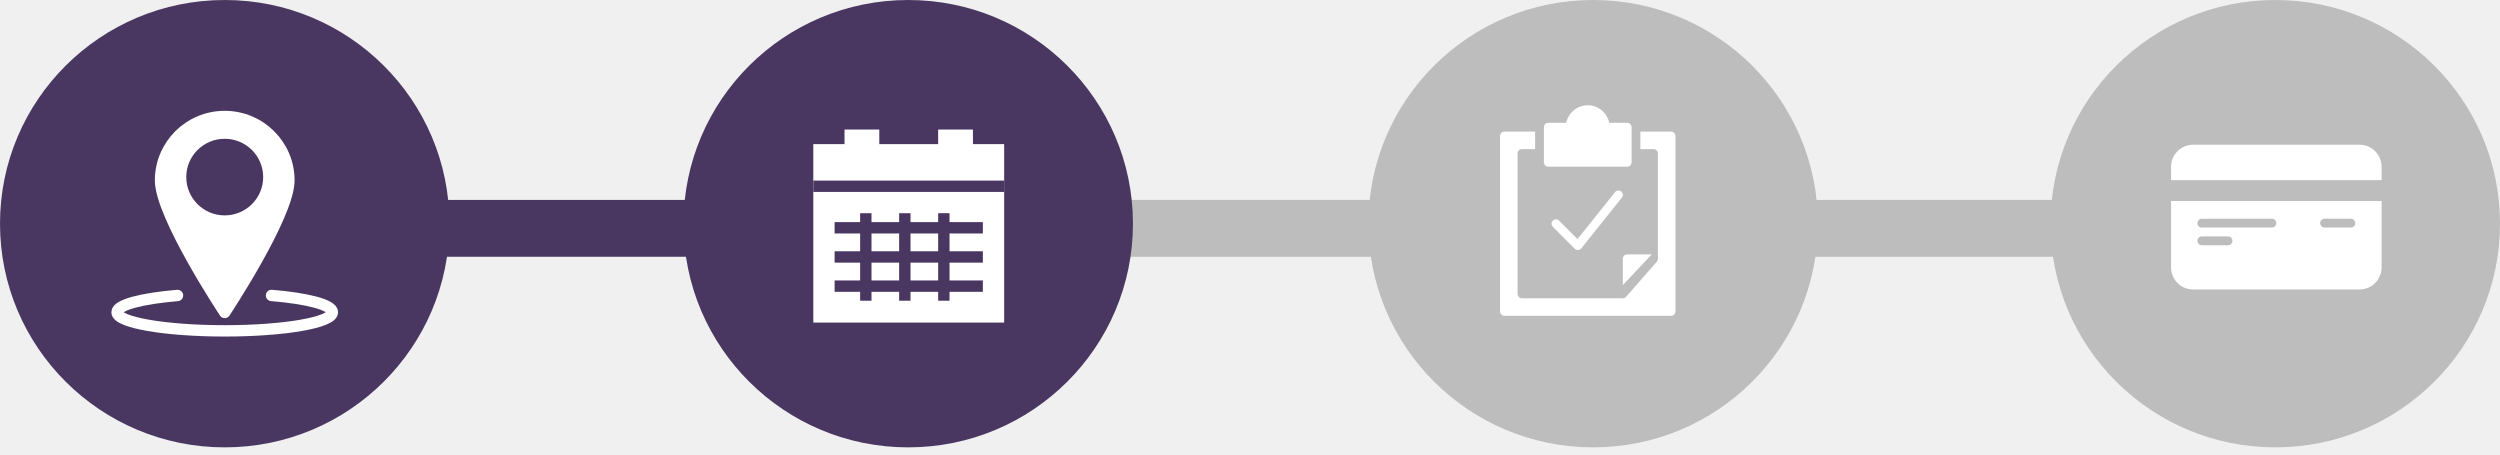
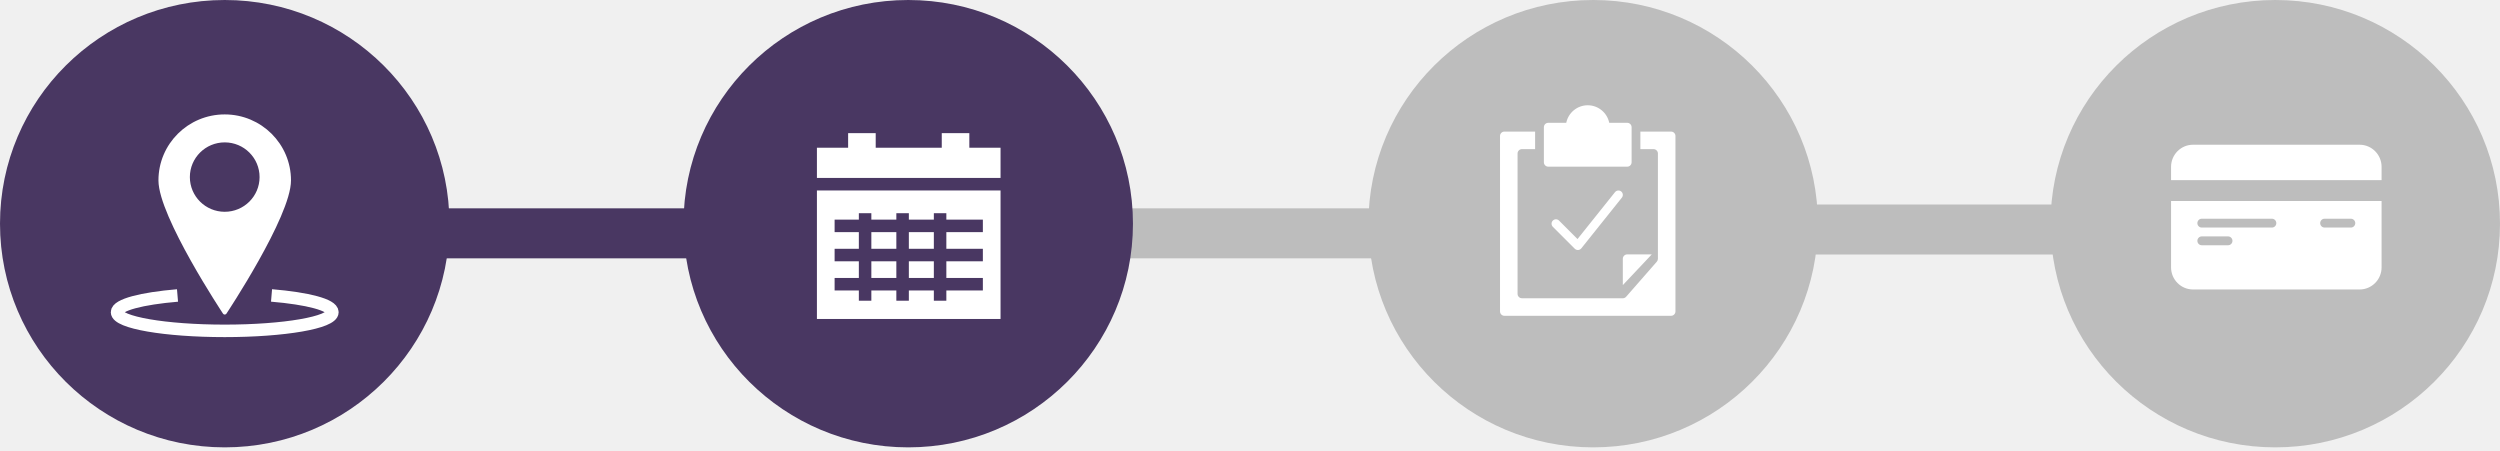
- <svg xmlns="http://www.w3.org/2000/svg" width="220px" height="40px" viewBox="0 0 220 40" version="1.1">
+ <svg xmlns="http://www.w3.org/2000/svg" width="600px" height="108px" viewBox="0 0 600 108" version="1.1">
  <defs />
  <g id="Booking" stroke="none" stroke-width="1" fill="none" fill-rule="evenodd">
    <g id="ProgressBar02_ChooseDates">
-       <path d="M140.684,20.094 L193.53,20.094" id="Line3" stroke="#BDBDBD" stroke-width="5" stroke-linecap="square" />
-       <path d="M92.913,20.094 L125.632,20.094" id="Line2" stroke="#BDBDBD" stroke-width="5" stroke-linecap="square" />
-       <path d="M35.019,20.094 L67.737,20.094" id="Line1" stroke="#493762" stroke-width="5" stroke-linecap="square" />
-       <ellipse id="Bubble1" fill="#493762" cx="19.775" cy="19.684" rx="19.775" ry="19.684" />
-       <g id="ProgressBar_Icon1_ChooseDates" transform="translate(9.88764, 9.842105)" stroke-linecap="round" stroke-linejoin="round">
-         <path d="M15.536,6.033 C15.536,9.139 9.888,17.653 9.888,17.653 C9.888,17.653 4.239,9.139 4.239,6.033 C4.239,2.928 6.767,0.41 9.888,0.41 C13.007,0.41 15.536,2.928 15.536,6.033 L15.536,6.033 Z" id="Stroke-1780" stroke="#FFFFFF" fill="#FFFFFF" />
-         <path d="M12.772,5.741 C12.772,7.327 11.48,8.612 9.888,8.612 C8.294,8.612 7.004,7.327 7.004,5.741 C7.004,4.156 8.294,2.871 9.888,2.871 C11.48,2.871 12.772,4.156 12.772,5.741 L12.772,5.741 Z" id="Stroke-1779" stroke="#493762" fill="#493762" />
-         <path d="M14.007,16.156 C17.178,16.422 19.363,16.984 19.363,17.634 C19.363,18.54 15.121,19.274 9.888,19.274 C4.655,19.274 0.412,18.54 0.412,17.634 C0.412,16.986 2.583,16.426 5.733,16.159" id="Stroke-1781" stroke="#FFFFFF" />
+       <path d="M383.933,55.083 L528.058,55.083" id="Line3" stroke="#BDBDBD" stroke-width="12" stroke-linecap="square" />
+       <path d="M253,56 L342.232,56" id="Line2" stroke="#BDBDBD" stroke-width="12" stroke-linecap="square" />
+       <path d="M96,56 L185.232,56" id="Line1" stroke="#493762" stroke-width="12" stroke-linecap="square" />
+       <ellipse id="Bubble1" fill="#493762" cx="53.933" cy="53.684" rx="53.933" ry="53.684" />
+       <g id="ProgressBar_Icon1_ChooseDates" transform="translate(27.96629, 27.84211)" stroke-linejoin="round">
+         <path d="M41.372,15.454 C41.372,23.925 25.967,47.146 25.967,47.146 C25.967,47.146 10.561,23.925 10.561,15.454 C10.561,6.986 17.455,0.118 25.967,0.118 C34.473,0.118 41.372,6.986 41.372,15.454 L41.372,15.454 Z" id="Stroke-1780" stroke="#FFFFFF" stroke-linecap="round" fill="#FFFFFF" />
+         <path d="M33.831,14.658 C33.831,18.982 30.31,22.487 25.966,22.487 C21.62,22.487 18.101,18.982 18.101,14.658 C18.101,10.334 21.62,6.829 25.966,6.829 C30.31,6.829 33.831,10.334 33.831,14.658 L33.831,14.658 Z" id="Stroke-1779" stroke="#493762" stroke-linecap="round" fill="#493762" />
+         <path d="M37.202,43.063 C45.849,43.788 51.809,45.32 51.809,47.091 C51.809,49.563 40.24,51.565 25.966,51.565 C11.694,51.565 0.124,49.563 0.124,47.091 C0.124,45.324 6.045,43.799 14.636,43.07" id="Stroke-1781" stroke="#FFFFFF" stroke-width="3" />
      </g>
-       <path d="M79.925,39.368 C90.847,39.368 99.7,30.555 99.7,19.684 C99.7,8.813 90.847,0 79.925,0 C69.004,0 60.15,8.813 60.15,19.684 C60.15,30.555 69.004,39.368 79.925,39.368 Z" id="Bubble2" fill="#493762" />
-       <g id="ProgressBar_Icon2_ChooseDates" transform="translate(71.72876, 11.57895)">
-         <polyline id="Stroke-1351" stroke="#FFFFFF" fill="#FFFFFF" points="3.09 1.604 0.343 1.604 0.343 16.307 16.136 16.307 16.136 1.604 13.39 1.604" />
-         <polygon id="Stroke-1352" stroke="#FFFFFF" fill="#FFFFFF" points="5.15 2.888 3.09 2.888 3.09 0.321 5.15 0.321" />
-         <polygon id="Stroke-1353" stroke="#FFFFFF" fill="#FFFFFF" points="13.39 2.888 11.33 2.888 11.33 0.321 13.39 0.321" />
-         <path d="M5.15,1.604 L11.33,1.604" id="Stroke-1354" stroke="#FFFFFF" stroke-linecap="round" stroke-linejoin="round" />
-         <g id="Group-10" transform="translate(0, 4.631579)" stroke="#493762">
-           <path d="M0.343,0.181 L16.136,0.181" id="Stroke-1355" stroke-linecap="square" stroke-linejoin="round" />
-           <path d="M4.463,2.552 L4.463,10.252" id="Stroke-1356" />
-           <path d="M7.896,2.552 L7.896,10.252" id="Stroke-1357" />
-           <path d="M11.33,2.552 L11.33,10.252" id="Stroke-1358" />
-           <path d="M1.717,3.835 L14.763,3.835" id="Stroke-1359" />
-           <path d="M1.717,6.402 L14.763,6.402" id="Stroke-1360" />
-           <path d="M1.717,8.969 L14.763,8.969" id="Stroke-1361" />
+       <path d="M217.978,107.368 C247.764,107.368 271.91,83.333 271.91,53.684 C271.91,24.035 247.764,0 217.978,0 C188.191,0 164.045,24.035 164.045,53.684 C164.045,83.333 188.191,107.368 217.978,107.368 Z" id="Bubble2" fill="#493762" />
+       <g id="ProgressBar_Icon2_ChooseDates" transform="translate(195.6239, 31.57895)">
+         <polyline id="Stroke-1351" stroke="#FFFFFF" fill="#FFFFFF" points="8.427 4.375 0.936 4.375 0.936 44.474 44.007 44.474 44.007 4.375 36.517 4.375" />
+         <polygon id="Stroke-1352" stroke="#FFFFFF" fill="#FFFFFF" points="14.045 7.876 8.427 7.876 8.427 0.875 14.045 0.875" />
+         <polygon id="Stroke-1353" stroke="#FFFFFF" fill="#FFFFFF" points="36.517 7.876 30.899 7.876 30.899 0.875 36.517 0.875" />
+         <path d="M14.045,4.375 L30.899,4.375" id="Stroke-1354" stroke="#FFFFFF" stroke-linecap="round" stroke-linejoin="round" />
+         <g id="Group-10" transform="translate(0, 12.63158)" stroke="#493762" stroke-width="3">
+           <path d="M0.936,1.77635684e-14 L44.007,1.77635684e-14" id="Stroke-1355" stroke-linecap="square" stroke-linejoin="round" />
+           <path d="M12,6.959 L12,27.961" id="Stroke-1356" />
+           <path d="M21,6.959 L21,27.961" id="Stroke-1357" />
+           <path d="M30,6.959 L30,27.961" id="Stroke-1358" />
+           <path d="M4.682,10 L40.262,10" id="Stroke-1359" />
+           <path d="M4.682,17 L40.262,17" id="Stroke-1360" />
+           <path d="M4.682,24 L40.262,24" id="Stroke-1361" />
        </g>
      </g>
-       <ellipse id="Bubble3" fill="#BDBDBD" cx="140.196" cy="19.684" rx="19.775" ry="19.684" />
-       <g id="ProgressBar_Icon3_ReviewBooking" transform="translate(132, 9.263158)" fill="#FFFFFF">
-         <path d="M6.853,12.737 C6.751,12.737 6.652,12.697 6.579,12.624 L4.649,10.695 C4.499,10.543 4.499,10.299 4.649,10.148 C4.801,9.998 5.045,9.998 5.196,10.148 L6.82,11.774 L10.121,7.646 C10.254,7.48 10.498,7.453 10.664,7.586 C10.83,7.718 10.857,7.962 10.725,8.128 L7.154,12.593 C7.086,12.678 6.984,12.73 6.874,12.736 C6.867,12.737 6.86,12.737 6.853,12.737" id="Fill-71" />
-         <path d="M11.195,1.544 L9.612,1.544 C9.432,0.664 8.653,0 7.721,0 C6.789,0 6.01,0.664 5.83,1.544 L4.247,1.544 C4.034,1.544 3.861,1.717 3.861,1.93 L3.861,5.018 C3.861,5.231 4.034,5.404 4.247,5.404 L11.195,5.404 C11.408,5.404 11.581,5.231 11.581,5.018 L11.581,1.93 C11.581,1.717 11.408,1.544 11.195,1.544" id="Fill-73" />
-         <path d="M15.054,2.316 L12.353,2.316 L12.353,3.86 L13.51,3.86 C13.724,3.86 13.896,4.033 13.896,4.246 L13.896,13.51 C13.896,13.603 13.862,13.694 13.801,13.764 L11.099,16.852 C11.026,16.936 10.92,16.984 10.809,16.984 L1.932,16.983 C1.718,16.983 1.546,16.81 1.546,16.597 L1.546,4.246 C1.546,4.033 1.718,3.86 1.932,3.86 L3.089,3.86 L3.089,2.316 L0.388,2.316 C0.175,2.316 0.002,2.489 0.002,2.702 L0.002,18.141 C0.002,18.354 0.175,18.527 0.388,18.527 L15.054,18.527 C15.267,18.527 15.44,18.354 15.44,18.141 L15.44,2.702 C15.44,2.489 15.267,2.316 15.054,2.316" id="Fill-75" />
-         <path d="M13.356,13.123 L11.195,13.123 C10.981,13.123 10.809,13.296 10.809,13.509 L10.809,15.825 L13.356,13.123 Z" id="Fill-77" />
+       <ellipse id="Bubble3" fill="#BDBDBD" cx="382.354" cy="53.684" rx="53.933" ry="53.684" />
+       <g id="ProgressBar_Icon3_ReviewBooking" transform="translate(360, 25.26316)" fill="#FFFFFF">
+         <path d="M18.689,34.738 C18.411,34.738 18.141,34.628 17.944,34.43 L12.68,29.167 C12.27,28.755 12.27,28.089 12.68,27.677 C13.093,27.266 13.758,27.266 14.171,27.677 L18.6,32.11 L27.603,20.851 C27.967,20.399 28.63,20.325 29.083,20.689 C29.537,21.049 29.611,21.715 29.249,22.167 L19.512,34.344 C19.325,34.578 19.047,34.719 18.748,34.736 C18.729,34.738 18.708,34.738 18.689,34.738" id="Fill-71" />
+         <path d="M30.531,4.211 L26.215,4.211 C25.725,1.811 23.598,0.001 21.057,0.001 C18.514,0.001 16.39,1.811 15.899,4.211 L11.584,4.211 C11.003,4.211 10.531,4.683 10.531,5.264 L10.531,13.685 C10.531,14.266 11.003,14.738 11.584,14.738 L30.531,14.738 C31.112,14.738 31.584,14.266 31.584,13.685 L31.584,5.264 C31.584,4.683 31.112,4.211 30.531,4.211" id="Fill-73" />
+         <path d="M41.057,6.317 L33.689,6.317 L33.689,10.527 L36.847,10.527 C37.428,10.527 37.899,10.999 37.899,11.58 L37.899,36.845 C37.899,37.1 37.807,37.346 37.638,37.538 L30.27,45.959 C30.07,46.188 29.781,46.319 29.478,46.319 L5.268,46.317 C4.687,46.317 4.215,45.845 4.215,45.264 L4.215,11.58 C4.215,10.999 4.687,10.527 5.268,10.527 L8.426,10.527 L8.426,6.317 L1.057,6.317 C0.476,6.317 0.005,6.788 0.005,7.369 L0.005,49.475 C0.005,50.056 0.476,50.527 1.057,50.527 L41.057,50.527 C41.638,50.527 42.11,50.056 42.11,49.475 L42.11,7.369 C42.11,6.788 41.638,6.317 41.057,6.317" id="Fill-75" />
+         <path d="M36.425,35.79 L30.531,35.79 C29.949,35.79 29.478,36.262 29.478,36.843 L29.478,43.159 L36.425,35.79 Z" id="Fill-77" />
      </g>
-       <ellipse id="Bubble4" fill="#BDBDBD" cx="200.225" cy="19.684" rx="19.775" ry="19.684" />
-       <g id="ProgressBar_Icon4_Payment" transform="translate(191.0526, 12.73684)" fill="#FFFFFF">
-         <path d="M1.93,0 C0.866,0 0,0.873 0,1.946 L0,3.113 L18.527,3.113 L18.527,1.946 C18.527,0.873 17.661,0 16.597,0 L1.93,0 Z" id="Fill-5" />
-         <path d="M2.702,8.067 L5.018,8.067 C5.23,8.067 5.404,8.241 5.404,8.456 C5.404,8.671 5.23,8.845 5.018,8.845 L2.702,8.845 C2.489,8.845 2.316,8.671 2.316,8.456 C2.316,8.241 2.489,8.067 2.702,8.067 L2.702,8.067 Z M2.702,6.51 L8.878,6.51 C9.09,6.51 9.263,6.685 9.263,6.9 C9.263,7.114 9.09,7.289 8.878,7.289 L2.702,7.289 C2.489,7.289 2.316,7.114 2.316,6.9 C2.316,6.685 2.489,6.51 2.702,6.51 L2.702,6.51 Z M13.509,6.51 L15.825,6.51 C16.037,6.51 16.211,6.685 16.211,6.9 C16.211,7.114 16.037,7.289 15.825,7.289 L13.509,7.289 C13.296,7.289 13.123,7.114 13.123,6.9 C13.123,6.685 13.296,6.51 13.509,6.51 L13.509,6.51 Z M0,10.791 C0,11.864 0.866,12.737 1.93,12.736 L16.597,12.736 C17.661,12.737 18.527,11.864 18.527,10.791 L18.527,4.953 L0,4.953 L0,10.791 Z" id="Fill-7" />
+       <ellipse id="Bubble4" fill="#BDBDBD" cx="546.067" cy="53.684" rx="53.933" ry="53.684" />
+       <g id="ProgressBar_Icon4_Payment" transform="translate(521.0526, 34.73684)" fill="#FFFFFF">
+         <path d="M5.264,0 C2.361,0 0.001,2.382 0.001,5.307 L0.001,8.491 L50.527,8.491 L50.527,5.307 C50.527,2.382 48.165,0 45.264,0 L5.264,0 Z" id="Fill-5" />
+         <path d="M7.369,22.001 L13.685,22.001 C14.264,22.001 14.738,22.477 14.738,23.062 C14.738,23.648 14.264,24.124 13.685,24.124 L7.369,24.124 C6.788,24.124 6.317,23.648 6.317,23.062 C6.317,22.477 6.788,22.001 7.369,22.001 L7.369,22.001 Z M7.369,17.755 L24.211,17.755 C24.79,17.755 25.264,18.231 25.264,18.817 C25.264,19.403 24.79,19.878 24.211,19.878 L7.369,19.878 C6.788,19.878 6.317,19.403 6.317,18.817 C6.317,18.231 6.788,17.755 7.369,17.755 L7.369,17.755 Z M36.843,17.755 L43.159,17.755 C43.738,17.755 44.211,18.231 44.211,18.817 C44.211,19.403 43.738,19.878 43.159,19.878 L36.843,19.878 C36.262,19.878 35.79,19.403 35.79,18.817 C35.79,18.231 36.262,17.755 36.843,17.755 L36.843,17.755 Z M0.001,29.431 C0.001,32.356 2.361,34.738 5.264,34.736 L45.264,34.736 C48.165,34.738 50.527,32.356 50.527,29.431 L50.527,13.508 L0.001,13.508 L0.001,29.431 Z" id="Fill-7" />
      </g>
    </g>
  </g>
</svg>
